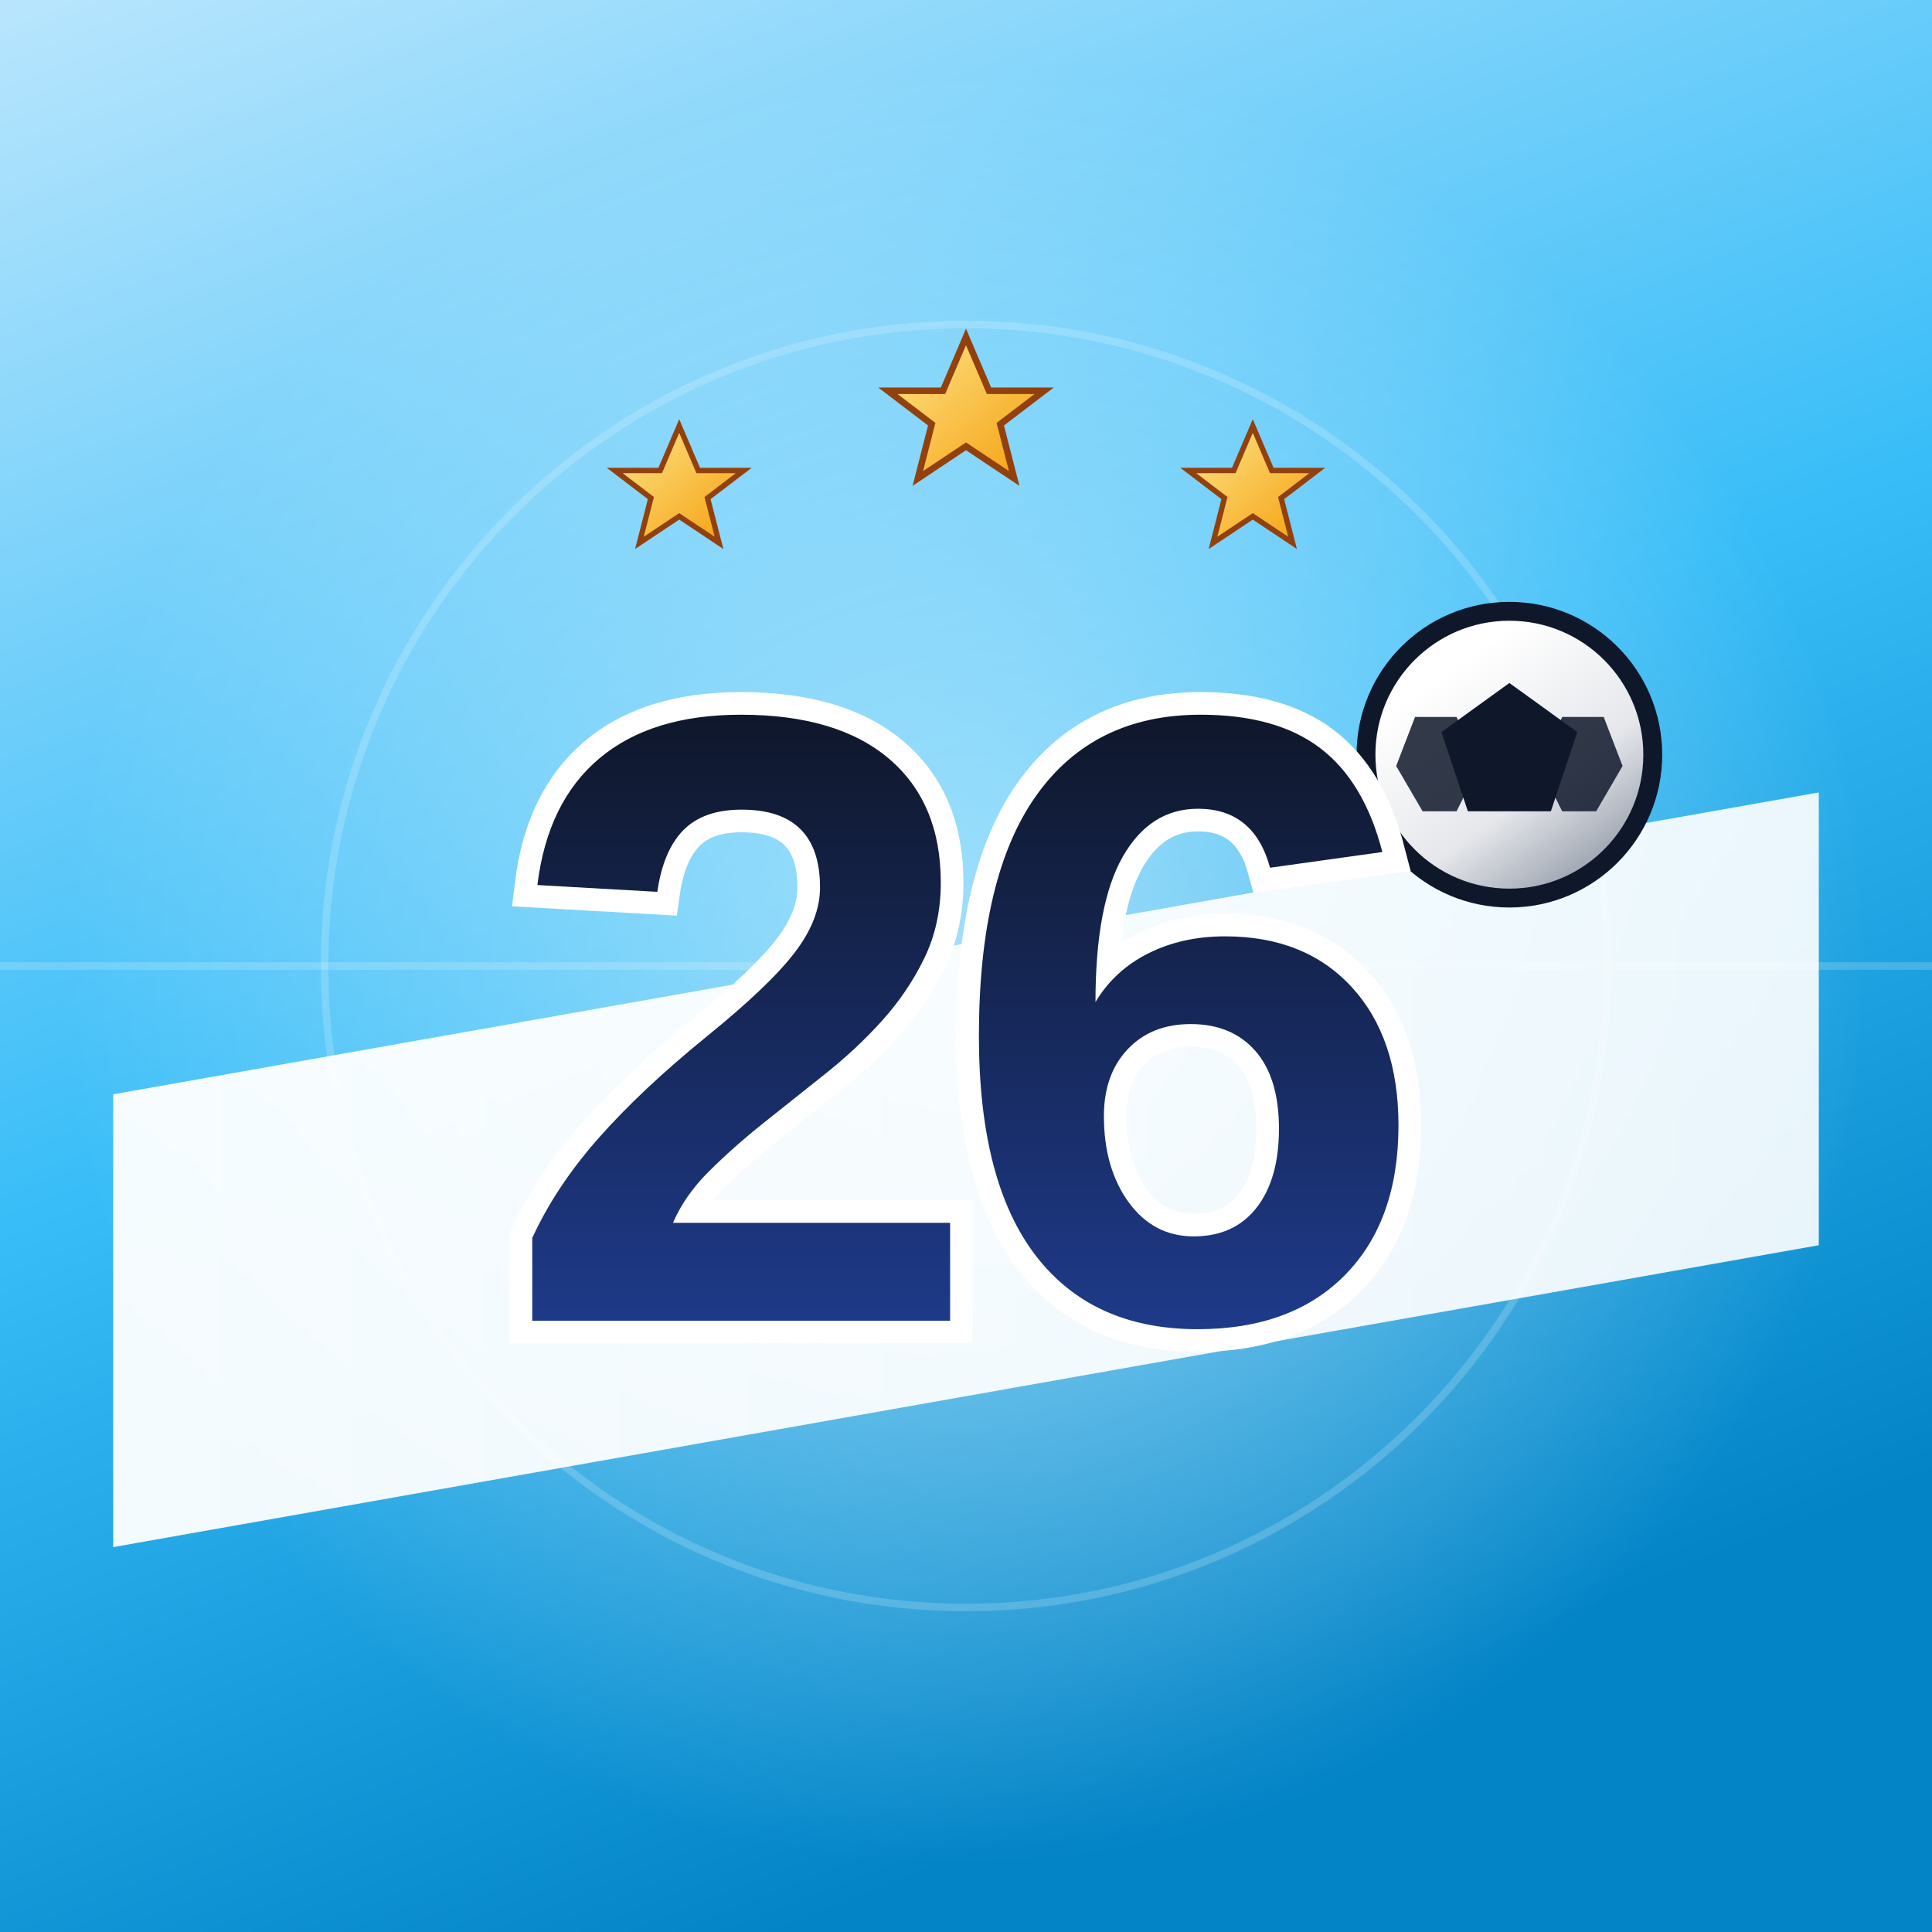
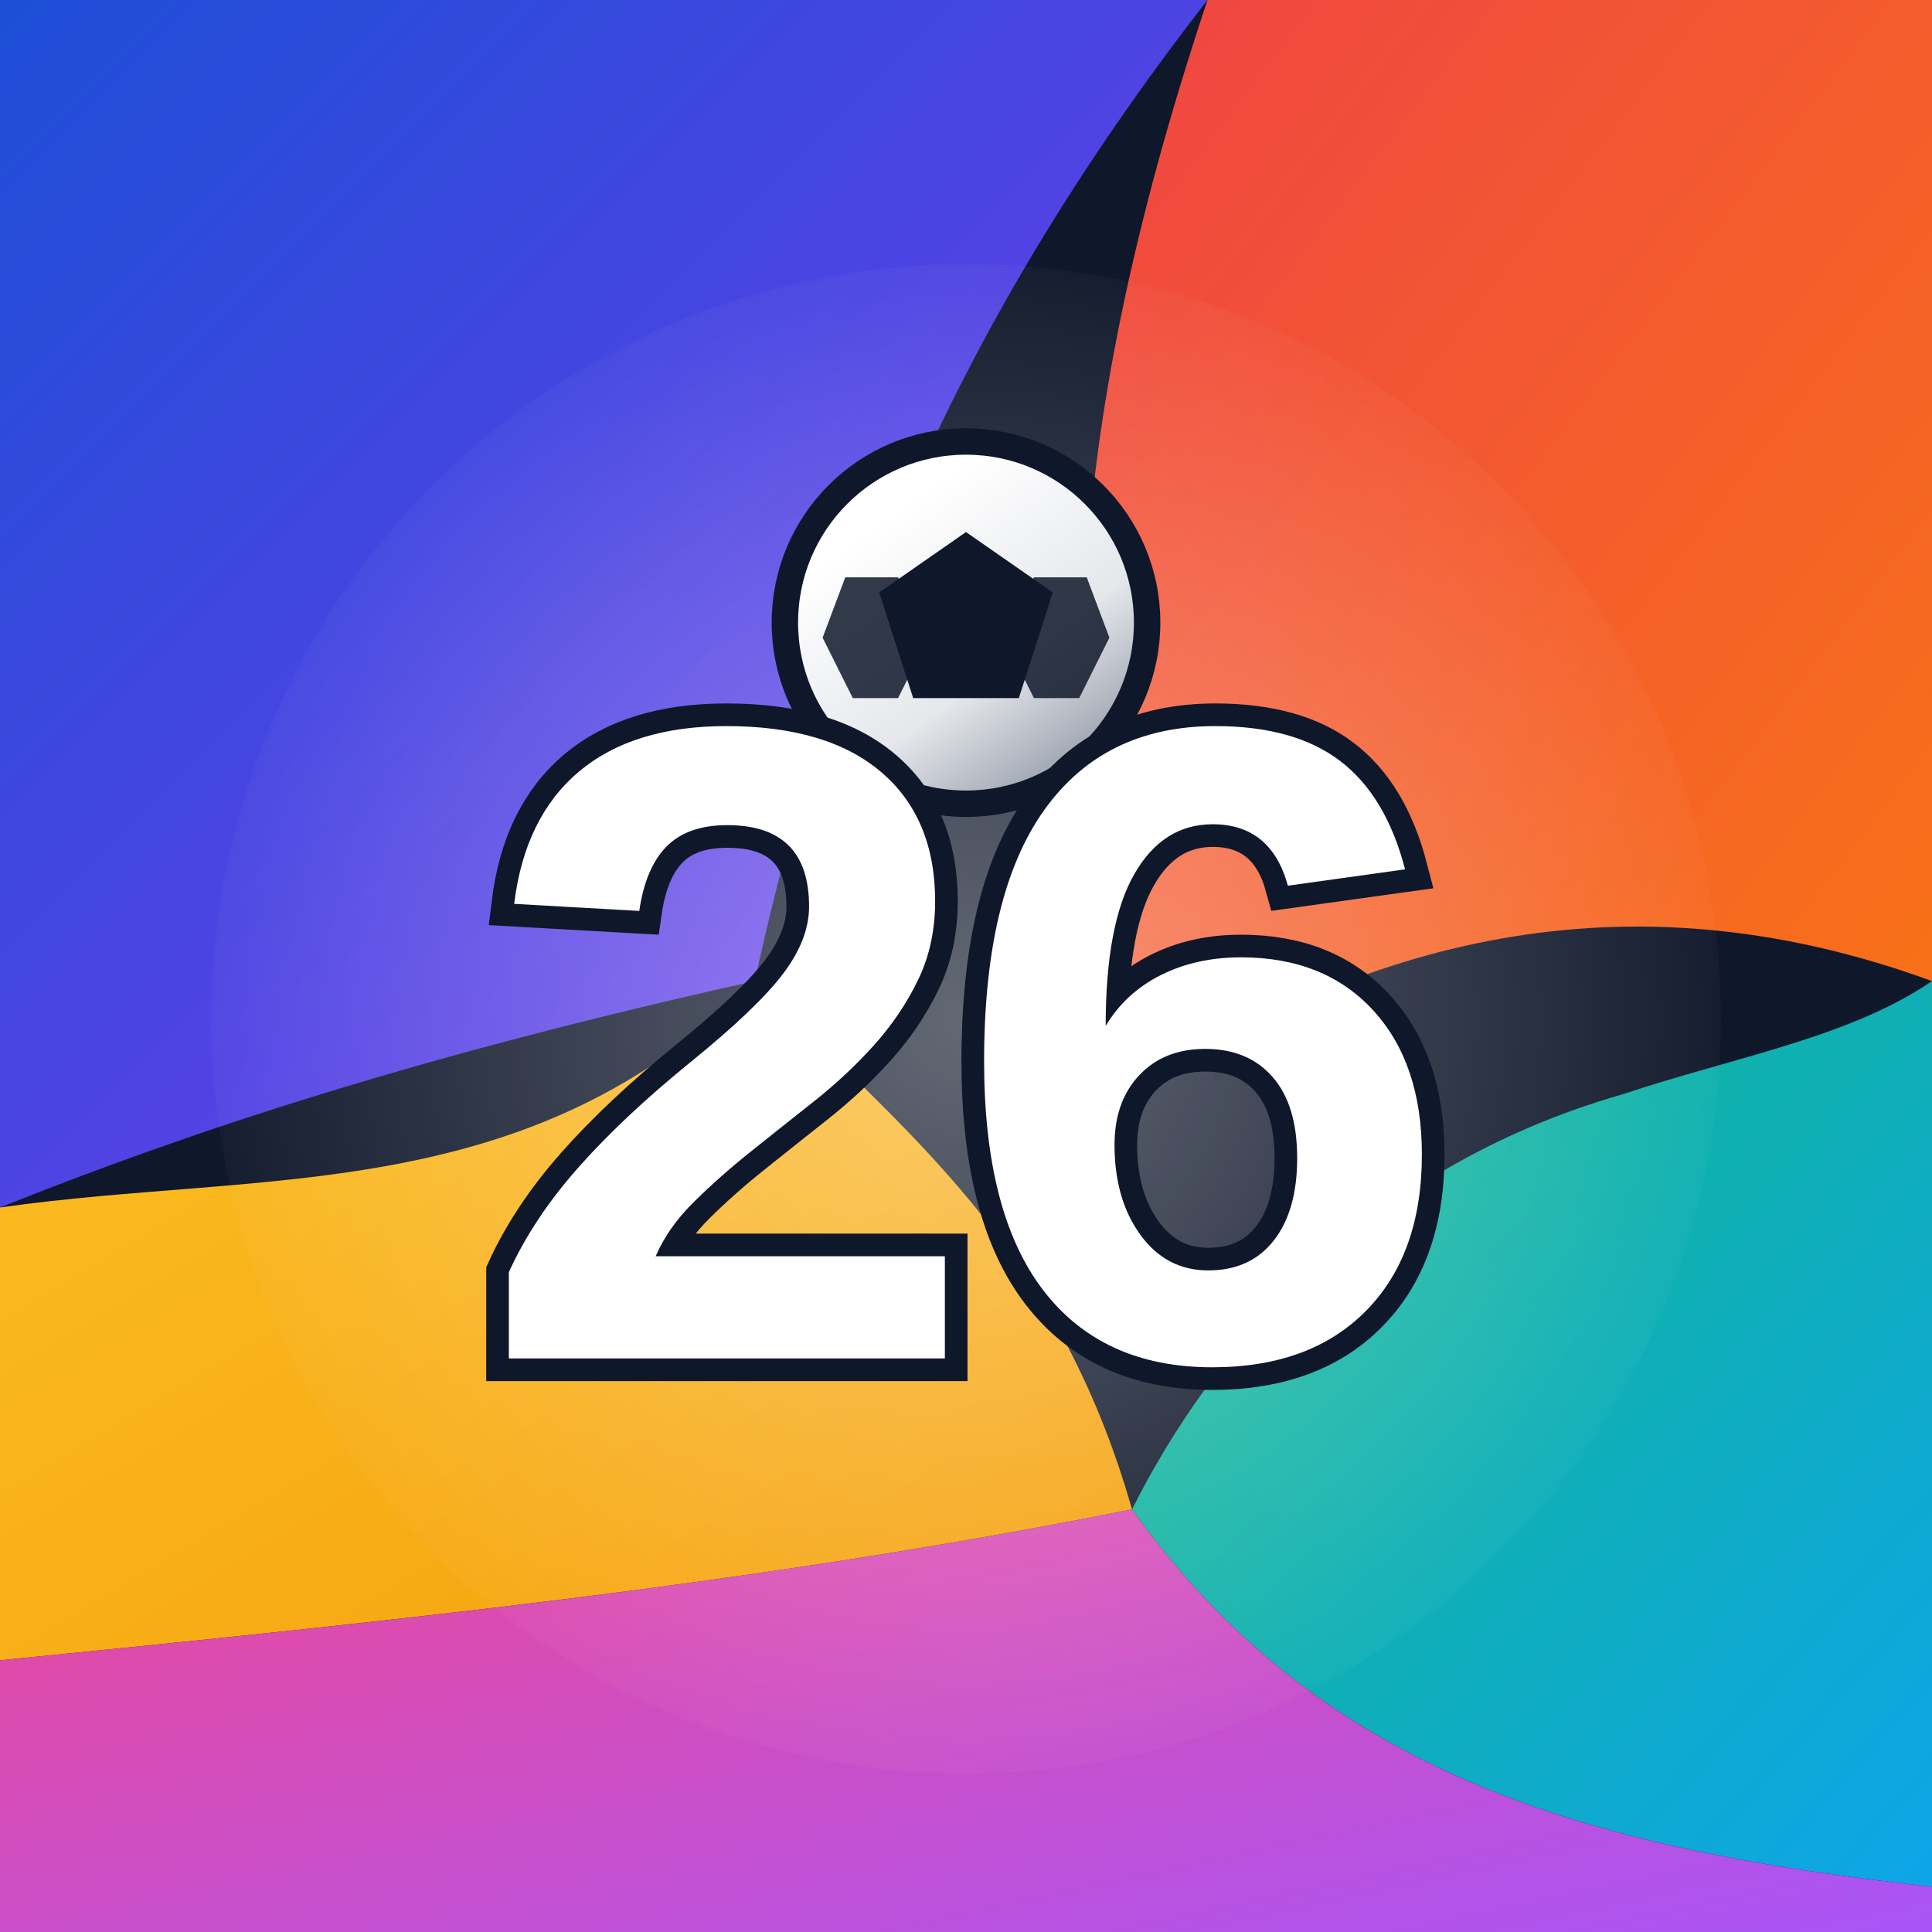
<svg xmlns="http://www.w3.org/2000/svg" viewBox="0 0 512 512" role="img" aria-label="Mi Álbum Mundial 2026">
  <defs>
-     <linearGradient id="skyM" x1="0" y1="0" x2="0.4" y2="1">
-       <stop offset="0%" stop-color="#bae6fd" />
-       <stop offset="55%" stop-color="#38bdf8" />
-       <stop offset="100%" stop-color="#0284c7" />
+     <linearGradient id="bvM" x1="0" y1="0" x2="1" y2="1">
+       <stop offset="0%" stop-color="#1d4ed8" />
+       <stop offset="100%" stop-color="#7c3aed" />
    </linearGradient>
-     <linearGradient id="bandM" x1="0" y1="0" x2="1" y2="0">
-       <stop offset="0%" stop-color="#ffffff" stop-opacity="0.95" />
-       <stop offset="100%" stop-color="#ffffff" stop-opacity="0.9" />
+     <linearGradient id="roM" x1="0" y1="0" x2="1" y2="1">
+       <stop offset="0%" stop-color="#ef4444" />
+       <stop offset="100%" stop-color="#f97316" />
    </linearGradient>
-     <linearGradient id="goldM" x1="0" y1="0" x2="1" y2="1">
-       <stop offset="0%" stop-color="#fde68a" />
+     <linearGradient id="amM" x1="0" y1="0" x2="1" y2="1">
+       <stop offset="0%" stop-color="#fbbf24" />
      <stop offset="100%" stop-color="#f59e0b" />
    </linearGradient>
-     <linearGradient id="numShadeM" x1="0" y1="0" x2="0" y2="1">
-       <stop offset="0%" stop-color="#0f172a" />
-       <stop offset="100%" stop-color="#1e3a8a" />
+     <linearGradient id="emM" x1="0" y1="0" x2="1" y2="1">
+       <stop offset="0%" stop-color="#10b981" />
+       <stop offset="100%" stop-color="#0ea5e9" />
    </linearGradient>
+     <linearGradient id="fpM" x1="0" y1="0" x2="1" y2="1">
+       <stop offset="0%" stop-color="#ec4899" />
+       <stop offset="100%" stop-color="#a855f7" />
+     </linearGradient>
+     <radialGradient id="glowM" cx="0.5" cy="0.5" r="0.55">
+       <stop offset="0%" stop-color="rgba(255,255,255,0.35)" />
+       <stop offset="100%" stop-color="rgba(255,255,255,0)" />
+     </radialGradient>
    <linearGradient id="ballM" x1="0.3" y1="0.2" x2="0.8" y2="0.9">
      <stop offset="0%" stop-color="#ffffff" />
      <stop offset="60%" stop-color="#e5e7eb" />
      <stop offset="100%" stop-color="#9ca3af" />
    </linearGradient>
-     <radialGradient id="glowM" cx="0.5" cy="0.5" r="0.5">
-       <stop offset="0%" stop-color="rgba(255,255,255,0.55)" />
-       <stop offset="100%" stop-color="rgba(255,255,255,0)" />
-     </radialGradient>
  </defs>
-   <rect width="512" height="512" fill="url(#skyM)" />
-   <g stroke="rgba(255,255,255,0.18)" stroke-width="2" fill="none">
-     <circle cx="256" cy="256" r="170" />
-     <line x1="0" y1="256" x2="512" y2="256" />
+   <rect width="512" height="512" fill="#0f172a" />
+   <path d="M 0,0 L 320,0 C 250,90 220,170 200,260 C 110,280 50,300 0,320 Z" fill="url(#bvM)" />
+   <path d="M 320,0 L 512,0 L 512,260 C 430,230 360,250 300,290 C 280,200 280,120 320,0 Z" fill="url(#roM)" />
+   <path d="M 0,320 C 70,310 140,320 200,260 C 240,300 280,330 300,400 C 200,420 100,430 0,440 Z" fill="url(#amM)" />
+   <path d="M 512,260 L 512,500 C 420,490 350,470 300,400 C 320,360 360,310 430,290 C 460,280 490,275 512,260 Z" fill="url(#emM)" />
+   <path d="M 0,440 L 0,512 L 512,512 L 512,500 C 420,490 350,470 300,400 C 200,420 100,430 0,440 Z" fill="url(#fpM)" />
+   <circle cx="256" cy="270" r="200" fill="url(#glowM)" />
+   <g transform="translate(256 165)">
+     <circle r="48" fill="url(#ballM)" stroke="#0f172a" stroke-width="7" />
+     <polygon points="0,-24 23,-8 14,20 -14,20 -23,-8" fill="#0f172a" />
+     <polygon points="-32,-12 -38,4 -30,20 -18,20 -10,4 -18,-12" fill="#0f172a" opacity="0.85" />
+     <polygon points="32,-12 38,4 30,20 18,20 10,4 18,-12" fill="#0f172a" opacity="0.85" />
  </g>
-   <circle cx="256" cy="256" r="240" fill="url(#glowM)" />
-   <path d="M 30,290 L 482,210 L 482,330 L 30,410 Z" fill="url(#bandM)" />
-   <g fill="url(#goldM)" stroke="#92400e" stroke-width="1.5">
-     <polygon transform="translate(180 130) scale(0.95)" points="0,-18 5.3,-5.6 18,-5.6 7.9,2.1 11.1,14.6 0,7.2 -11.1,14.6 -7.9,2.1 -18,-5.6 -5.3,-5.6" />
-     <polygon transform="translate(256 110) scale(1.15)" points="0,-18 5.3,-5.6 18,-5.6 7.9,2.1 11.1,14.6 0,7.2 -11.1,14.6 -7.9,2.1 -18,-5.6 -5.3,-5.6" />
-     <polygon transform="translate(332 130) scale(0.95)" points="0,-18 5.3,-5.6 18,-5.6 7.9,2.1 11.1,14.6 0,7.2 -11.1,14.6 -7.9,2.1 -18,-5.6 -5.3,-5.6" />
-   </g>
-   <g transform="translate(400 200)">
-     <circle r="38" fill="url(#ballM)" stroke="#0f172a" stroke-width="5" />
-     <polygon points="0,-19 18,-6 11,15 -11,15 -18,-6" fill="#0f172a" />
-     <polygon points="-25,-10 -30,3 -23,15 -14,15 -8,3 -14,-10" fill="#0f172a" opacity="0.85" />
-     <polygon points="25,-10 30,3 23,15 14,15 8,3 14,-10" fill="#0f172a" opacity="0.85" />
-   </g>
-   <g transform="translate(256 350)">
-     <text text-anchor="middle" font-family="'Helvetica Neue','Arial Black',Arial,sans-serif" font-weight="900" font-size="230" fill="url(#numShadeM)" stroke="#ffffff" stroke-width="12" paint-order="stroke fill" style="letter-spacing:-10px">26</text>
+   <g transform="translate(256 360)">
+     <text text-anchor="middle" font-family="'Arial Black','Helvetica Neue',Arial,sans-serif" font-weight="900" font-size="240" fill="#ffffff" stroke="#0f172a" stroke-width="12" paint-order="stroke fill" style="letter-spacing:-8px">26</text>
  </g>
</svg>
